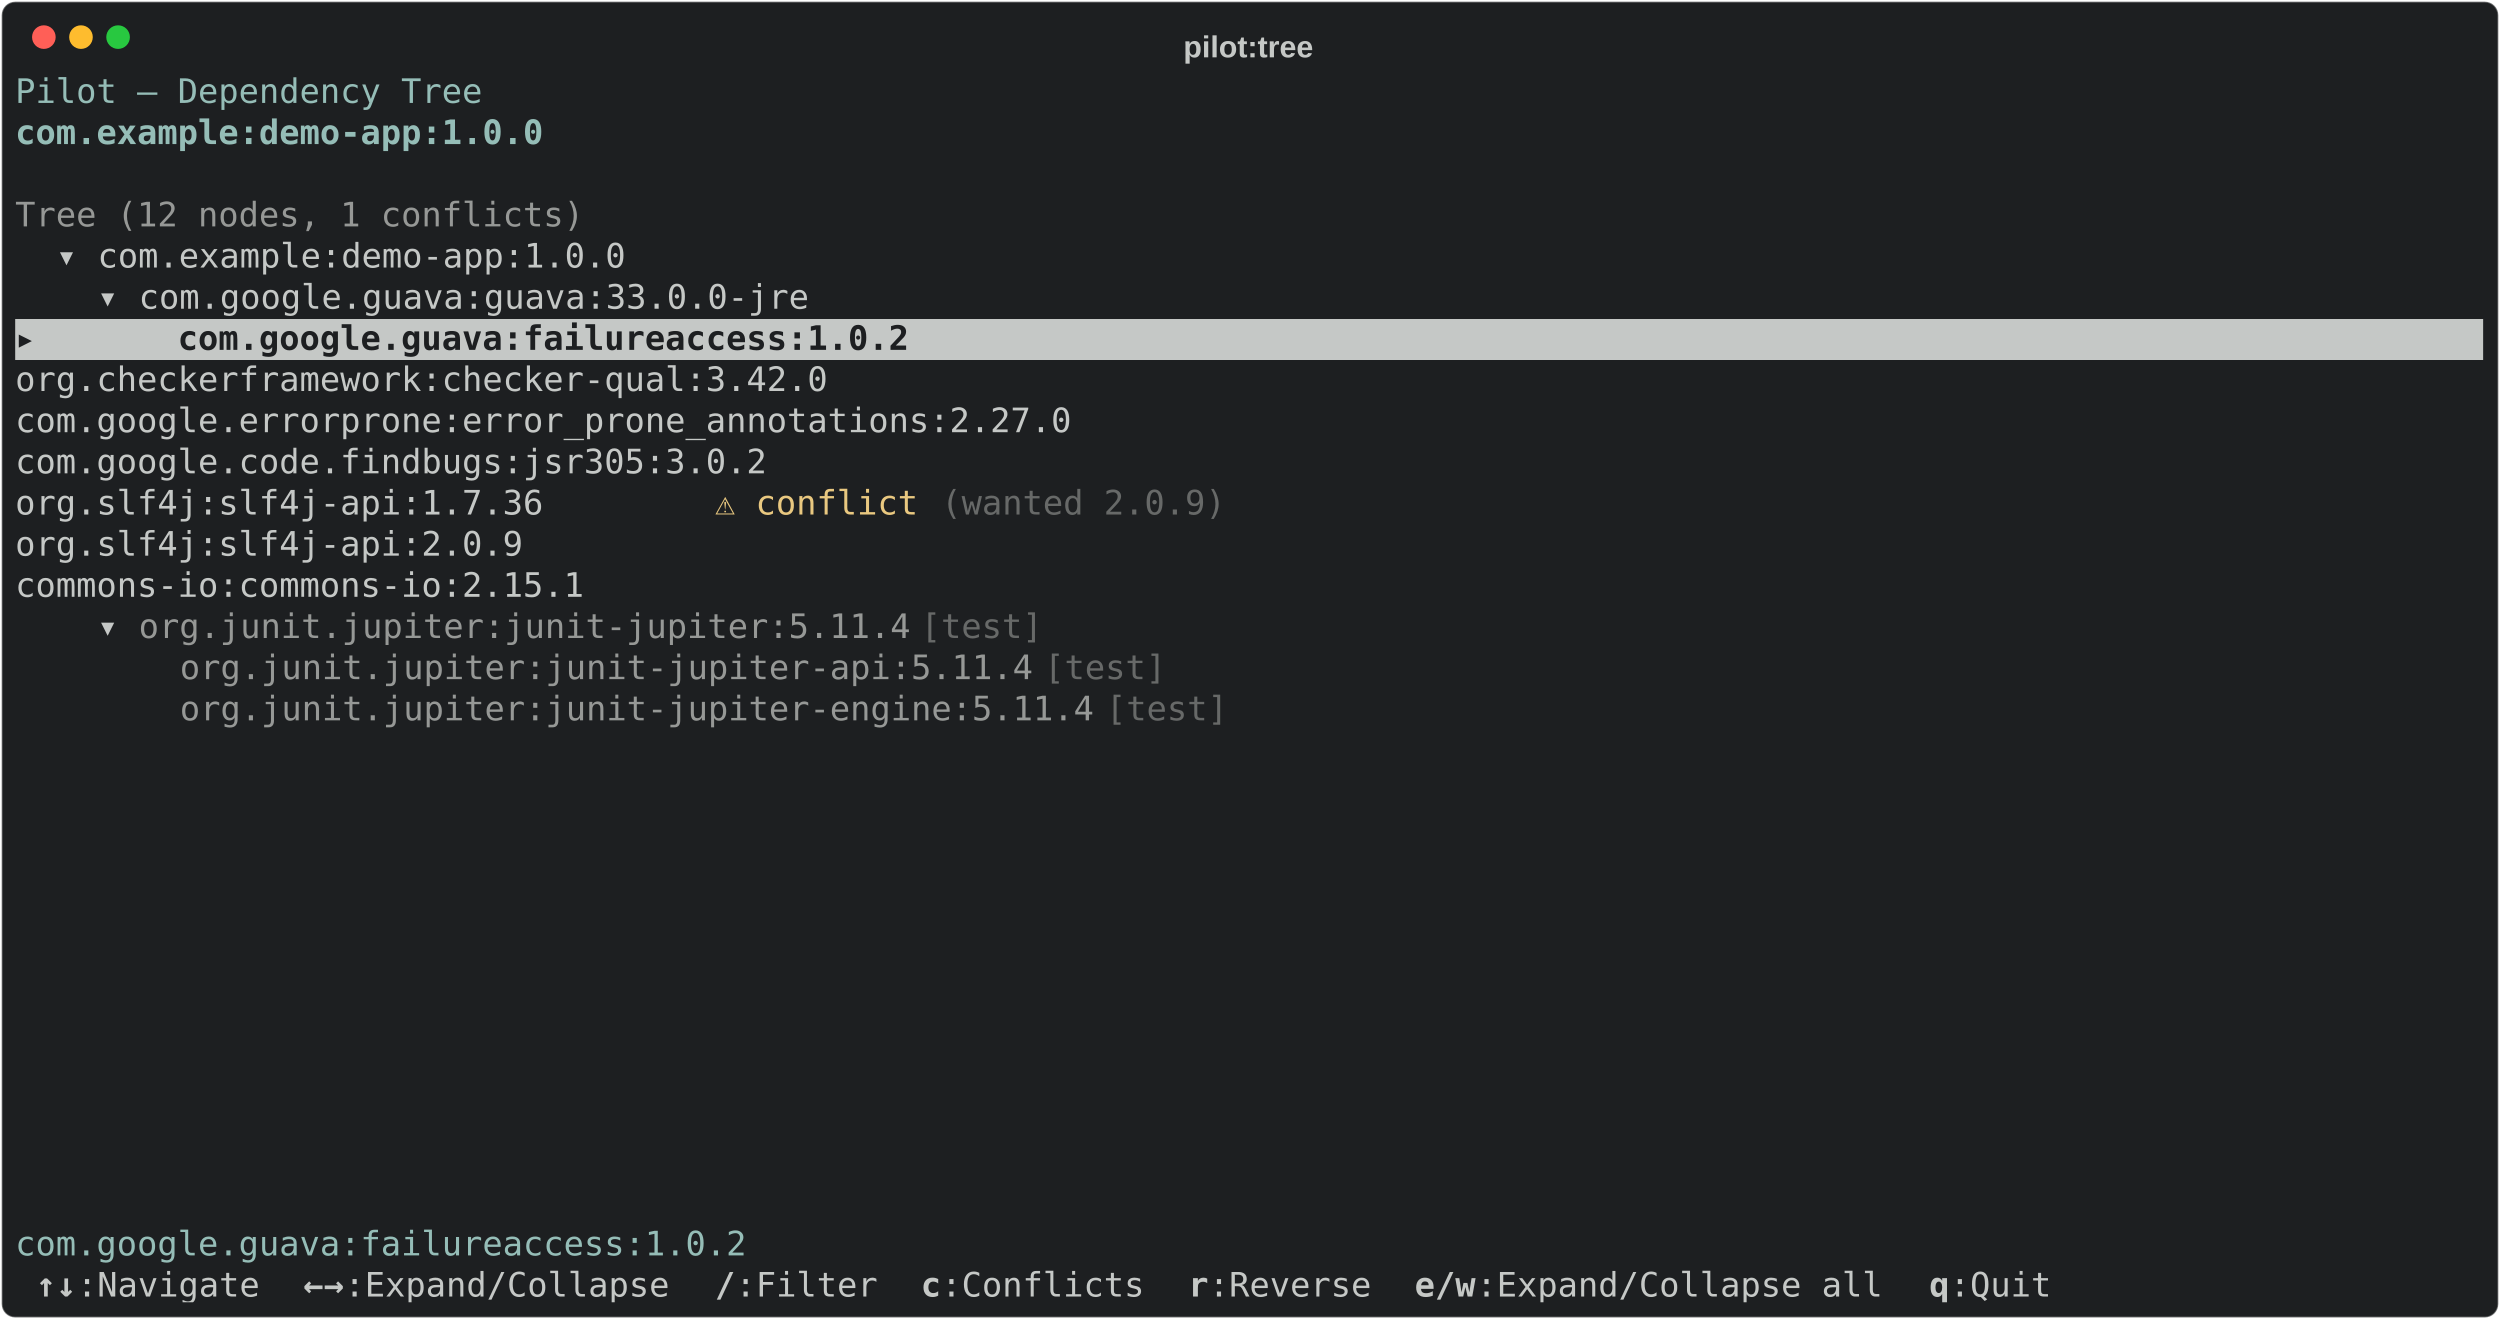
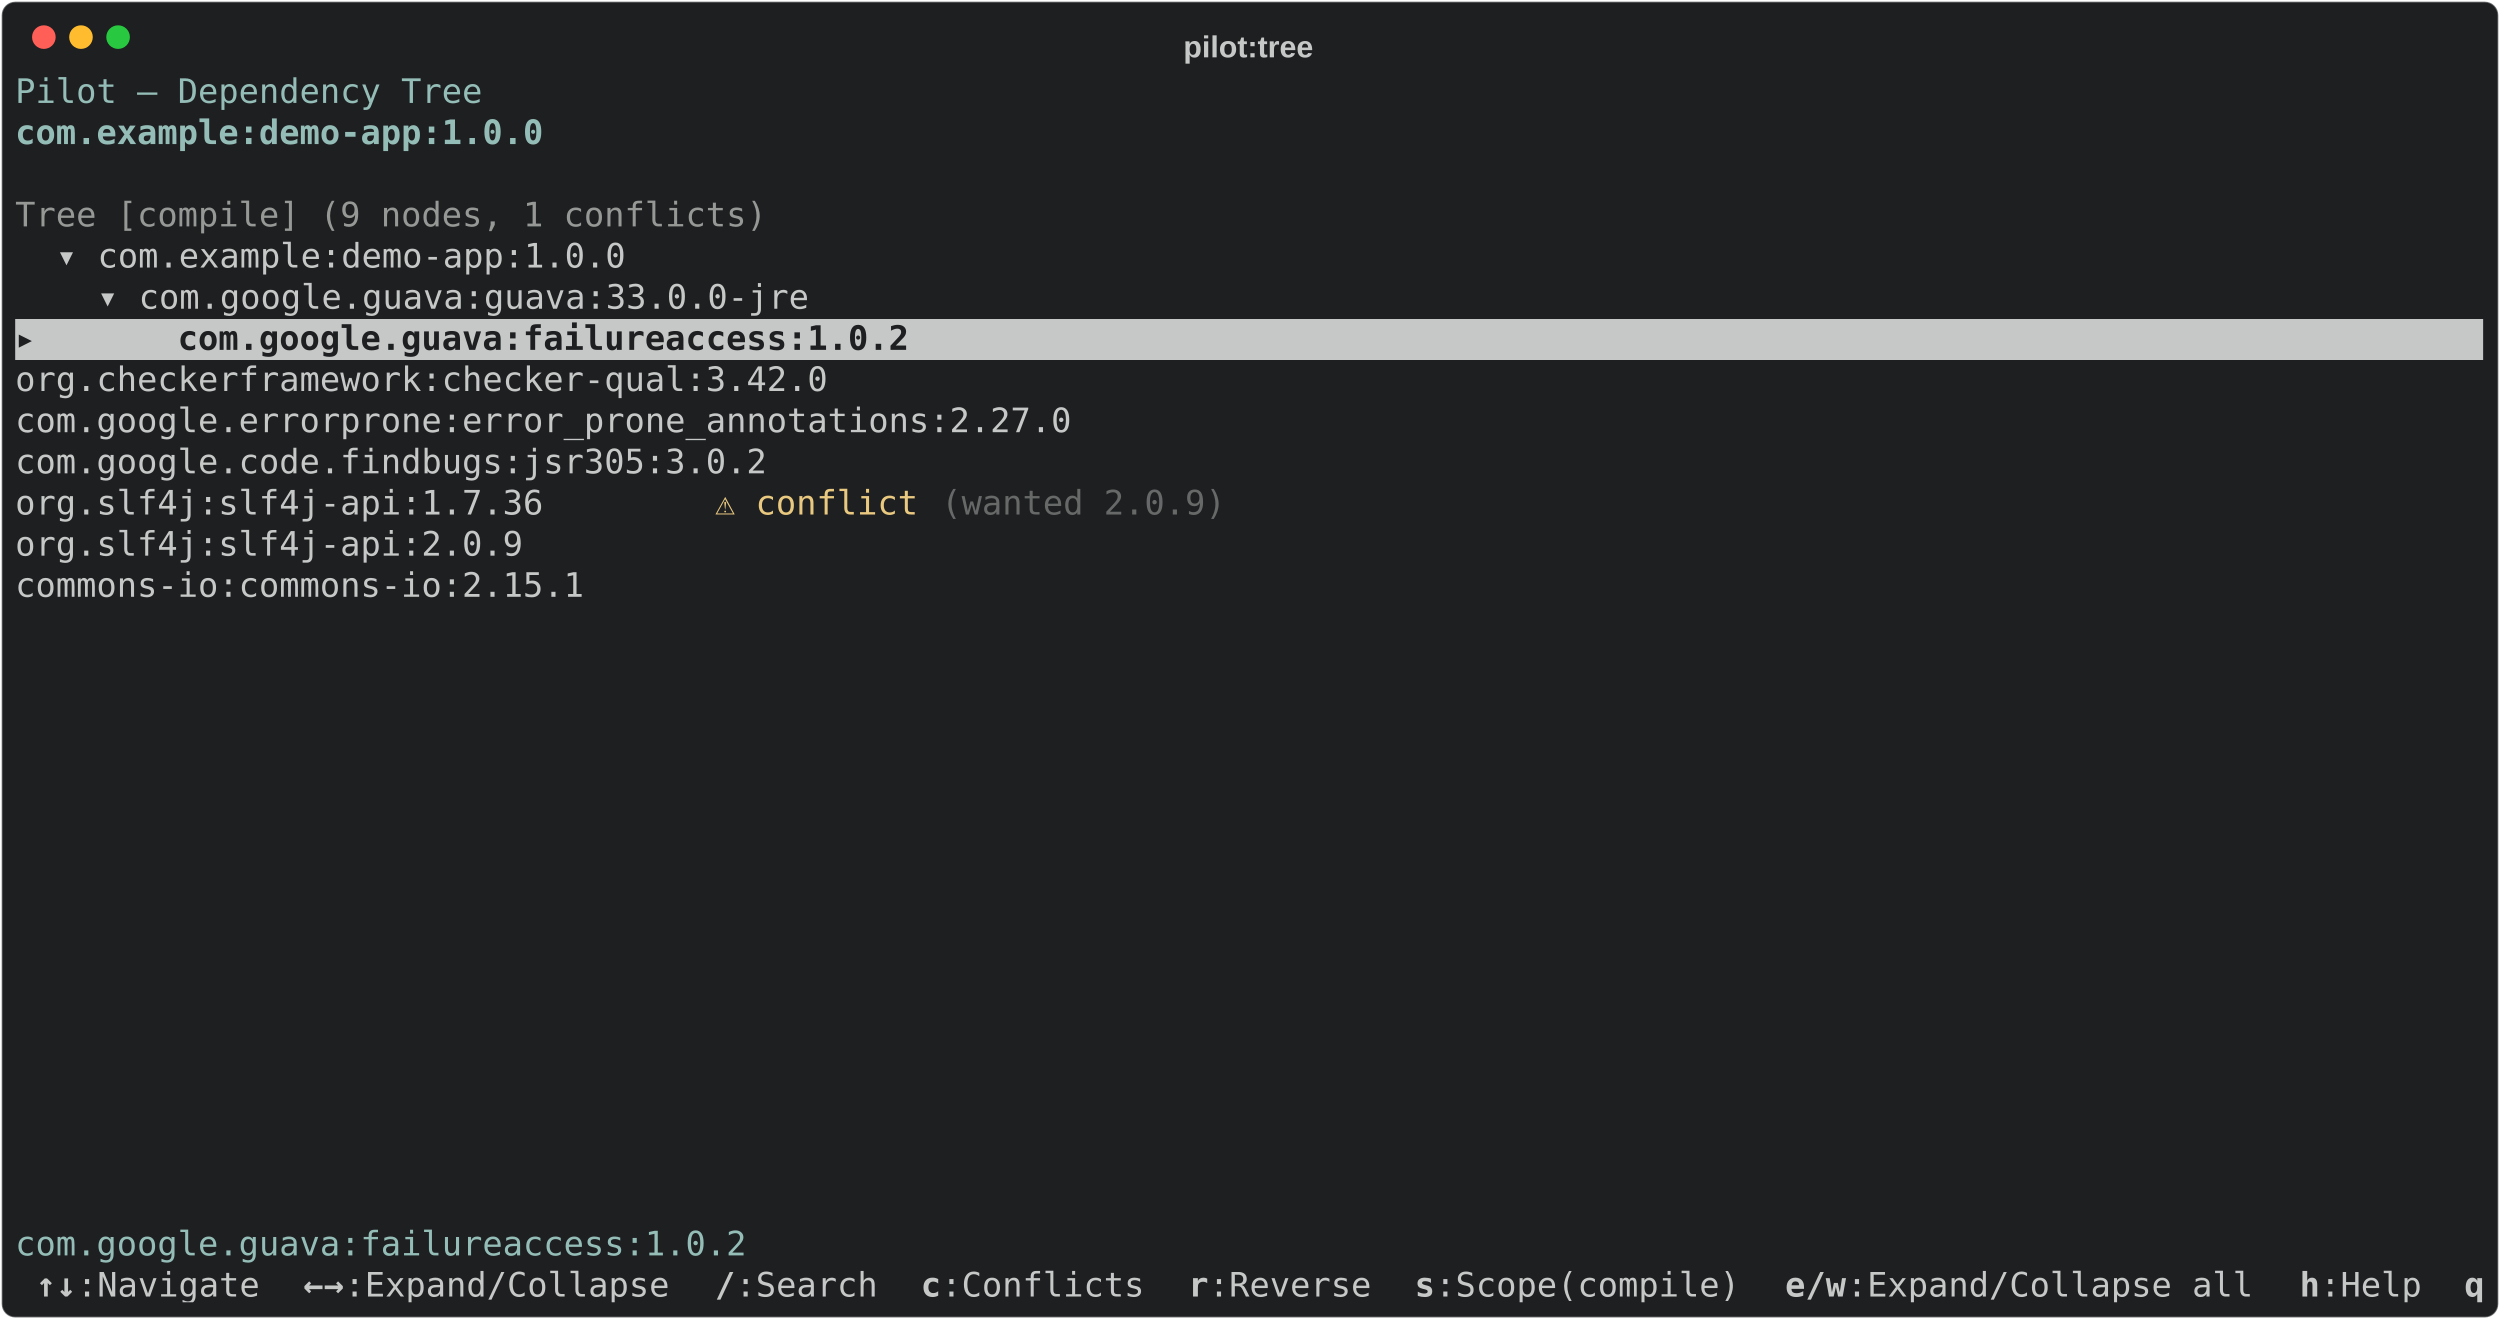
<svg xmlns="http://www.w3.org/2000/svg" class="rich-terminal" viewBox="0 0 1482 782">
-   <style>    @font-face {        font-family: "Fira Code";        src: local("FiraCode-Regular"),                url("https://cdnjs.cloudflare.com/ajax/libs/firacode/6.2.0/woff2/FiraCode-Regular.woff2") format("woff2"),                url("https://cdnjs.cloudflare.com/ajax/libs/firacode/6.2.0/woff/FiraCode-Regular.woff") format("woff");        font-style: normal;        font-weight: 400;    }    @font-face {        font-family: "Fira Code";        src: local("FiraCode-Bold"),                url("https://cdnjs.cloudflare.com/ajax/libs/firacode/6.2.0/woff2/FiraCode-Bold.woff2") format("woff2"),                url("https://cdnjs.cloudflare.com/ajax/libs/firacode/6.2.0/woff/FiraCode-Bold.woff") format("woff");        font-style: bold;        font-weight: 700;    }    .terminal-606216192-matrix {        font-family: Fira Code, monospace;        font-size: 20px;        line-height: 24.4px;        font-variant-east-asian: full-width;    }    .terminal-606216192-title {        font-size: 18px;        font-weight: bold;        font-family: arial;    }    .terminal-606216192-r1 { fill: #95bdb7 }.terminal-606216192-r2 { fill: #c5c8c6 }.terminal-606216192-r3 { fill: #95bdb7;font-weight: bold }.terminal-606216192-r4 { fill: #969896 }.terminal-606216192-r5 { fill: #c5c8c6;font-weight: bold }.terminal-606216192-r6 { fill: #1d1f21;font-weight: bold }.terminal-606216192-r7 { fill: #e9c880 }.terminal-606216192-r8 { fill: #676968 }    </style>
+   <style>    @font-face {        font-family: "Fira Code";        src: local("FiraCode-Regular"),                url("https://cdnjs.cloudflare.com/ajax/libs/firacode/6.2.0/woff2/FiraCode-Regular.woff2") format("woff2"),                url("https://cdnjs.cloudflare.com/ajax/libs/firacode/6.2.0/woff/FiraCode-Regular.woff") format("woff");        font-style: normal;        font-weight: 400;    }    @font-face {        font-family: "Fira Code";        src: local("FiraCode-Bold"),                url("https://cdnjs.cloudflare.com/ajax/libs/firacode/6.2.0/woff2/FiraCode-Bold.woff2") format("woff2"),                url("https://cdnjs.cloudflare.com/ajax/libs/firacode/6.2.0/woff/FiraCode-Bold.woff") format("woff");        font-style: bold;        font-weight: 700;    }    .terminal-1209090432-matrix {        font-family: Fira Code, monospace;        font-size: 20px;        line-height: 24.4px;        font-variant-east-asian: full-width;    }    .terminal-1209090432-title {        font-size: 18px;        font-weight: bold;        font-family: arial;    }    .terminal-1209090432-r1 { fill: #95bdb7 }.terminal-1209090432-r2 { fill: #c5c8c6 }.terminal-1209090432-r3 { fill: #95bdb7;font-weight: bold }.terminal-1209090432-r4 { fill: #969896 }.terminal-1209090432-r5 { fill: #c5c8c6;font-weight: bold }.terminal-1209090432-r6 { fill: #1d1f21;font-weight: bold }.terminal-1209090432-r7 { fill: #e9c880 }.terminal-1209090432-r8 { fill: #676968 }    </style>
  <defs>
-     <clipPath id="terminal-606216192-clip-terminal">
+     <clipPath id="terminal-1209090432-clip-terminal">
      <rect x="0" y="0" width="1463" height="731" />
    </clipPath>
-     <clipPath id="terminal-606216192-line-0">
+     <clipPath id="terminal-1209090432-line-0">
      <rect x="0" y="1.5" width="1464" height="24.65" />
    </clipPath>
-     <clipPath id="terminal-606216192-line-1">
+     <clipPath id="terminal-1209090432-line-1">
      <rect x="0" y="25.9" width="1464" height="24.65" />
    </clipPath>
-     <clipPath id="terminal-606216192-line-2">
+     <clipPath id="terminal-1209090432-line-2">
      <rect x="0" y="50.3" width="1464" height="24.65" />
    </clipPath>
-     <clipPath id="terminal-606216192-line-3">
+     <clipPath id="terminal-1209090432-line-3">
      <rect x="0" y="74.7" width="1464" height="24.65" />
    </clipPath>
-     <clipPath id="terminal-606216192-line-4">
+     <clipPath id="terminal-1209090432-line-4">
      <rect x="0" y="99.1" width="1464" height="24.65" />
    </clipPath>
-     <clipPath id="terminal-606216192-line-5">
+     <clipPath id="terminal-1209090432-line-5">
      <rect x="0" y="123.5" width="1464" height="24.65" />
    </clipPath>
-     <clipPath id="terminal-606216192-line-6">
+     <clipPath id="terminal-1209090432-line-6">
      <rect x="0" y="147.9" width="1464" height="24.65" />
    </clipPath>
-     <clipPath id="terminal-606216192-line-7">
+     <clipPath id="terminal-1209090432-line-7">
      <rect x="0" y="172.3" width="1464" height="24.65" />
    </clipPath>
-     <clipPath id="terminal-606216192-line-8">
+     <clipPath id="terminal-1209090432-line-8">
      <rect x="0" y="196.7" width="1464" height="24.65" />
    </clipPath>
-     <clipPath id="terminal-606216192-line-9">
+     <clipPath id="terminal-1209090432-line-9">
      <rect x="0" y="221.1" width="1464" height="24.65" />
    </clipPath>
-     <clipPath id="terminal-606216192-line-10">
+     <clipPath id="terminal-1209090432-line-10">
      <rect x="0" y="245.5" width="1464" height="24.65" />
    </clipPath>
-     <clipPath id="terminal-606216192-line-11">
+     <clipPath id="terminal-1209090432-line-11">
      <rect x="0" y="269.9" width="1464" height="24.65" />
    </clipPath>
-     <clipPath id="terminal-606216192-line-12">
+     <clipPath id="terminal-1209090432-line-12">
      <rect x="0" y="294.3" width="1464" height="24.65" />
    </clipPath>
-     <clipPath id="terminal-606216192-line-13">
+     <clipPath id="terminal-1209090432-line-13">
      <rect x="0" y="318.7" width="1464" height="24.65" />
    </clipPath>
-     <clipPath id="terminal-606216192-line-14">
+     <clipPath id="terminal-1209090432-line-14">
      <rect x="0" y="343.1" width="1464" height="24.65" />
    </clipPath>
-     <clipPath id="terminal-606216192-line-15">
+     <clipPath id="terminal-1209090432-line-15">
      <rect x="0" y="367.5" width="1464" height="24.65" />
    </clipPath>
-     <clipPath id="terminal-606216192-line-16">
+     <clipPath id="terminal-1209090432-line-16">
      <rect x="0" y="391.9" width="1464" height="24.65" />
    </clipPath>
-     <clipPath id="terminal-606216192-line-17">
+     <clipPath id="terminal-1209090432-line-17">
      <rect x="0" y="416.3" width="1464" height="24.65" />
    </clipPath>
-     <clipPath id="terminal-606216192-line-18">
+     <clipPath id="terminal-1209090432-line-18">
      <rect x="0" y="440.7" width="1464" height="24.65" />
    </clipPath>
-     <clipPath id="terminal-606216192-line-19">
+     <clipPath id="terminal-1209090432-line-19">
      <rect x="0" y="465.1" width="1464" height="24.65" />
    </clipPath>
-     <clipPath id="terminal-606216192-line-20">
+     <clipPath id="terminal-1209090432-line-20">
      <rect x="0" y="489.5" width="1464" height="24.65" />
    </clipPath>
-     <clipPath id="terminal-606216192-line-21">
+     <clipPath id="terminal-1209090432-line-21">
      <rect x="0" y="513.9" width="1464" height="24.65" />
    </clipPath>
-     <clipPath id="terminal-606216192-line-22">
+     <clipPath id="terminal-1209090432-line-22">
      <rect x="0" y="538.3" width="1464" height="24.65" />
    </clipPath>
-     <clipPath id="terminal-606216192-line-23">
+     <clipPath id="terminal-1209090432-line-23">
      <rect x="0" y="562.7" width="1464" height="24.65" />
    </clipPath>
-     <clipPath id="terminal-606216192-line-24">
+     <clipPath id="terminal-1209090432-line-24">
      <rect x="0" y="587.1" width="1464" height="24.65" />
    </clipPath>
-     <clipPath id="terminal-606216192-line-25">
+     <clipPath id="terminal-1209090432-line-25">
      <rect x="0" y="611.5" width="1464" height="24.65" />
    </clipPath>
-     <clipPath id="terminal-606216192-line-26">
+     <clipPath id="terminal-1209090432-line-26">
      <rect x="0" y="635.9" width="1464" height="24.65" />
    </clipPath>
-     <clipPath id="terminal-606216192-line-27">
+     <clipPath id="terminal-1209090432-line-27">
      <rect x="0" y="660.3" width="1464" height="24.65" />
    </clipPath>
-     <clipPath id="terminal-606216192-line-28">
+     <clipPath id="terminal-1209090432-line-28">
      <rect x="0" y="684.7" width="1464" height="24.65" />
    </clipPath>
-     <clipPath id="terminal-606216192-line-29">
+     <clipPath id="terminal-1209090432-line-29">
      <rect x="0" y="709.1" width="1464" height="24.65" />
    </clipPath>
  </defs>
  <rect fill="#1d1f21" stroke="rgba(255,255,255,0.35)" stroke-width="1" x="1" y="1" width="1480" height="780" rx="8" />
-   <text class="terminal-606216192-title" fill="#c5c8c6" text-anchor="middle" x="740" y="34">pilot:tree</text>
+   <text class="terminal-1209090432-title" fill="#c5c8c6" text-anchor="middle" x="740" y="34">pilot:tree</text>
  <g transform="translate(26,22)">
    <circle cx="0" cy="0" r="7" fill="#ff5f57" />
    <circle cx="22" cy="0" r="7" fill="#febc2e" />
    <circle cx="44" cy="0" r="7" fill="#28c840" />
  </g>
-   <g transform="translate(9, 41)" clip-path="url(#terminal-606216192-clip-terminal)">
+   <g transform="translate(9, 41)" clip-path="url(#terminal-1209090432-clip-terminal)">
    <rect fill="#c5c8c6" x="0" y="147.9" width="1464" height="24.65" shape-rendering="crispEdges" />
-     <g class="terminal-606216192-matrix">
-       <text class="terminal-606216192-r1" x="0" y="20" textLength="305" clip-path="url(#terminal-606216192-line-0)"> Pilot — Dependency Tree </text>
-       <text class="terminal-606216192-r3" x="0" y="44.4" textLength="329.4" clip-path="url(#terminal-606216192-line-1)"> com.example:demo-app:1.0.0</text>
-       <text class="terminal-606216192-r4" x="0" y="93.2" textLength="366" clip-path="url(#terminal-606216192-line-3)"> Tree (12 nodes, 1 conflicts) </text>
-       <text class="terminal-606216192-r5" x="24.4" y="117.6" textLength="24.4" clip-path="url(#terminal-606216192-line-4)">▾ </text>
-       <text class="terminal-606216192-r2" x="48.8" y="117.6" textLength="1415.2" clip-path="url(#terminal-606216192-line-4)">com.example:demo-app:1.0.0                                                                                          </text>
-       <text class="terminal-606216192-r5" x="48.8" y="142" textLength="24.4" clip-path="url(#terminal-606216192-line-5)">▾ </text>
-       <text class="terminal-606216192-r2" x="73.2" y="142" textLength="1390.8" clip-path="url(#terminal-606216192-line-5)">com.google.guava:guava:33.0.0-jre                                                                                 </text>
-       <text class="terminal-606216192-r6" x="0" y="166.4" textLength="1464" clip-path="url(#terminal-606216192-line-6)">▸       com.google.guava:failureaccess:1.0.2                                                                            </text>
-       <text class="terminal-606216192-r2" x="0" y="190.8" textLength="1464" clip-path="url(#terminal-606216192-line-7)">        org.checkerframework:checker-qual:3.42.0                                                                        </text>
-       <text class="terminal-606216192-r2" x="0" y="215.2" textLength="1464" clip-path="url(#terminal-606216192-line-8)">        com.google.errorprone:error_prone_annotations:2.27.0                                                            </text>
-       <text class="terminal-606216192-r2" x="0" y="239.6" textLength="1464" clip-path="url(#terminal-606216192-line-9)">        com.google.code.findbugs:jsr305:3.0.2                                                                           </text>
-       <text class="terminal-606216192-r2" x="0" y="264" textLength="414.8" clip-path="url(#terminal-606216192-line-10)">        org.slf4j:slf4j-api:1.7.36</text>
-       <text class="terminal-606216192-r7" x="414.8" y="264" textLength="134.2" clip-path="url(#terminal-606216192-line-10)"> ⚠ conflict</text>
-       <text class="terminal-606216192-r8" x="549" y="264" textLength="183" clip-path="url(#terminal-606216192-line-10)"> (wanted 2.0.9)</text>
-       <text class="terminal-606216192-r2" x="0" y="288.4" textLength="1464" clip-path="url(#terminal-606216192-line-11)">      org.slf4j:slf4j-api:2.0.9                                                                                         </text>
-       <text class="terminal-606216192-r2" x="0" y="312.8" textLength="1464" clip-path="url(#terminal-606216192-line-12)">      commons-io:commons-io:2.15.1                                                                                      </text>
-       <text class="terminal-606216192-r5" x="48.8" y="337.2" textLength="24.4" clip-path="url(#terminal-606216192-line-13)">▾ </text>
-       <text class="terminal-606216192-r4" x="73.2" y="337.2" textLength="463.6" clip-path="url(#terminal-606216192-line-13)">org.junit.jupiter:junit-jupiter:5.11.4</text>
-       <text class="terminal-606216192-r8" x="536.8" y="337.2" textLength="85.4" clip-path="url(#terminal-606216192-line-13)"> [test]</text>
-       <text class="terminal-606216192-r4" x="97.6" y="361.6" textLength="512.4" clip-path="url(#terminal-606216192-line-14)">org.junit.jupiter:junit-jupiter-api:5.11.4</text>
-       <text class="terminal-606216192-r8" x="610" y="361.6" textLength="85.4" clip-path="url(#terminal-606216192-line-14)"> [test]</text>
-       <text class="terminal-606216192-r4" x="97.6" y="386" textLength="549" clip-path="url(#terminal-606216192-line-15)">org.junit.jupiter:junit-jupiter-engine:5.11.4</text>
-       <text class="terminal-606216192-r8" x="646.6" y="386" textLength="85.4" clip-path="url(#terminal-606216192-line-15)"> [test]</text>
-       <text class="terminal-606216192-r1" x="0" y="703.2" textLength="451.4" clip-path="url(#terminal-606216192-line-28)"> com.google.guava:failureaccess:1.0.2</text>
-       <text class="terminal-606216192-r5" x="12.2" y="727.6" textLength="24.4" clip-path="url(#terminal-606216192-line-29)">↑↓</text>
-       <text class="terminal-606216192-r2" x="36.6" y="727.6" textLength="134.2" clip-path="url(#terminal-606216192-line-29)">:Navigate  </text>
-       <text class="terminal-606216192-r5" x="170.8" y="727.6" textLength="24.4" clip-path="url(#terminal-606216192-line-29)">←→</text>
-       <text class="terminal-606216192-r2" x="195.2" y="727.6" textLength="219.6" clip-path="url(#terminal-606216192-line-29)">:Expand/Collapse  </text>
-       <text class="terminal-606216192-r5" x="414.8" y="727.6" textLength="12.2" clip-path="url(#terminal-606216192-line-29)">/</text>
-       <text class="terminal-606216192-r2" x="427" y="727.6" textLength="109.8" clip-path="url(#terminal-606216192-line-29)">:Filter  </text>
-       <text class="terminal-606216192-r5" x="536.8" y="727.6" textLength="12.2" clip-path="url(#terminal-606216192-line-29)">c</text>
-       <text class="terminal-606216192-r2" x="549" y="727.6" textLength="146.4" clip-path="url(#terminal-606216192-line-29)">:Conflicts  </text>
-       <text class="terminal-606216192-r5" x="695.4" y="727.6" textLength="12.2" clip-path="url(#terminal-606216192-line-29)">r</text>
-       <text class="terminal-606216192-r2" x="707.6" y="727.6" textLength="122" clip-path="url(#terminal-606216192-line-29)">:Reverse  </text>
-       <text class="terminal-606216192-r5" x="829.6" y="727.6" textLength="36.6" clip-path="url(#terminal-606216192-line-29)">e/w</text>
-       <text class="terminal-606216192-r2" x="866.2" y="727.6" textLength="268.4" clip-path="url(#terminal-606216192-line-29)">:Expand/Collapse all  </text>
-       <text class="terminal-606216192-r5" x="1134.6" y="727.6" textLength="12.2" clip-path="url(#terminal-606216192-line-29)">q</text>
-       <text class="terminal-606216192-r2" x="1146.8" y="727.6" textLength="317.2" clip-path="url(#terminal-606216192-line-29)">:Quit                     </text>
+     <g class="terminal-1209090432-matrix">
+       <text class="terminal-1209090432-r1" x="0" y="20" textLength="305" clip-path="url(#terminal-1209090432-line-0)"> Pilot — Dependency Tree </text>
+       <text class="terminal-1209090432-r3" x="0" y="44.4" textLength="329.4" clip-path="url(#terminal-1209090432-line-1)"> com.example:demo-app:1.0.0</text>
+       <text class="terminal-1209090432-r4" x="0" y="93.2" textLength="475.8" clip-path="url(#terminal-1209090432-line-3)"> Tree [compile] (9 nodes, 1 conflicts) </text>
+       <text class="terminal-1209090432-r5" x="24.4" y="117.6" textLength="24.4" clip-path="url(#terminal-1209090432-line-4)">▾ </text>
+       <text class="terminal-1209090432-r2" x="48.8" y="117.6" textLength="1415.2" clip-path="url(#terminal-1209090432-line-4)">com.example:demo-app:1.0.0                                                                                          </text>
+       <text class="terminal-1209090432-r5" x="48.8" y="142" textLength="24.4" clip-path="url(#terminal-1209090432-line-5)">▾ </text>
+       <text class="terminal-1209090432-r2" x="73.2" y="142" textLength="1390.8" clip-path="url(#terminal-1209090432-line-5)">com.google.guava:guava:33.0.0-jre                                                                                 </text>
+       <text class="terminal-1209090432-r6" x="0" y="166.4" textLength="1464" clip-path="url(#terminal-1209090432-line-6)">▸       com.google.guava:failureaccess:1.0.2                                                                            </text>
+       <text class="terminal-1209090432-r2" x="0" y="190.8" textLength="1464" clip-path="url(#terminal-1209090432-line-7)">        org.checkerframework:checker-qual:3.42.0                                                                        </text>
+       <text class="terminal-1209090432-r2" x="0" y="215.2" textLength="1464" clip-path="url(#terminal-1209090432-line-8)">        com.google.errorprone:error_prone_annotations:2.27.0                                                            </text>
+       <text class="terminal-1209090432-r2" x="0" y="239.6" textLength="1464" clip-path="url(#terminal-1209090432-line-9)">        com.google.code.findbugs:jsr305:3.0.2                                                                           </text>
+       <text class="terminal-1209090432-r2" x="0" y="264" textLength="414.8" clip-path="url(#terminal-1209090432-line-10)">        org.slf4j:slf4j-api:1.7.36</text>
+       <text class="terminal-1209090432-r7" x="414.8" y="264" textLength="134.2" clip-path="url(#terminal-1209090432-line-10)"> ⚠ conflict</text>
+       <text class="terminal-1209090432-r8" x="549" y="264" textLength="183" clip-path="url(#terminal-1209090432-line-10)"> (wanted 2.0.9)</text>
+       <text class="terminal-1209090432-r2" x="0" y="288.4" textLength="1464" clip-path="url(#terminal-1209090432-line-11)">      org.slf4j:slf4j-api:2.0.9                                                                                         </text>
+       <text class="terminal-1209090432-r2" x="0" y="312.8" textLength="1464" clip-path="url(#terminal-1209090432-line-12)">      commons-io:commons-io:2.15.1                                                                                      </text>
+       <text class="terminal-1209090432-r1" x="0" y="703.2" textLength="451.4" clip-path="url(#terminal-1209090432-line-28)"> com.google.guava:failureaccess:1.0.2</text>
+       <text class="terminal-1209090432-r5" x="12.2" y="727.6" textLength="24.4" clip-path="url(#terminal-1209090432-line-29)">↑↓</text>
+       <text class="terminal-1209090432-r2" x="36.6" y="727.6" textLength="134.2" clip-path="url(#terminal-1209090432-line-29)">:Navigate  </text>
+       <text class="terminal-1209090432-r5" x="170.8" y="727.6" textLength="24.4" clip-path="url(#terminal-1209090432-line-29)">←→</text>
+       <text class="terminal-1209090432-r2" x="195.2" y="727.6" textLength="219.6" clip-path="url(#terminal-1209090432-line-29)">:Expand/Collapse  </text>
+       <text class="terminal-1209090432-r5" x="414.8" y="727.6" textLength="12.2" clip-path="url(#terminal-1209090432-line-29)">/</text>
+       <text class="terminal-1209090432-r2" x="427" y="727.6" textLength="109.8" clip-path="url(#terminal-1209090432-line-29)">:Search  </text>
+       <text class="terminal-1209090432-r5" x="536.8" y="727.6" textLength="12.2" clip-path="url(#terminal-1209090432-line-29)">c</text>
+       <text class="terminal-1209090432-r2" x="549" y="727.6" textLength="146.4" clip-path="url(#terminal-1209090432-line-29)">:Conflicts  </text>
+       <text class="terminal-1209090432-r5" x="695.4" y="727.6" textLength="12.2" clip-path="url(#terminal-1209090432-line-29)">r</text>
+       <text class="terminal-1209090432-r2" x="707.6" y="727.6" textLength="122" clip-path="url(#terminal-1209090432-line-29)">:Reverse  </text>
+       <text class="terminal-1209090432-r5" x="829.6" y="727.6" textLength="12.2" clip-path="url(#terminal-1209090432-line-29)">s</text>
+       <text class="terminal-1209090432-r2" x="841.8" y="727.6" textLength="207.4" clip-path="url(#terminal-1209090432-line-29)">:Scope(compile)  </text>
+       <text class="terminal-1209090432-r5" x="1049.2" y="727.6" textLength="36.6" clip-path="url(#terminal-1209090432-line-29)">e/w</text>
+       <text class="terminal-1209090432-r2" x="1085.8" y="727.6" textLength="268.4" clip-path="url(#terminal-1209090432-line-29)">:Expand/Collapse all  </text>
+       <text class="terminal-1209090432-r5" x="1354.2" y="727.6" textLength="12.2" clip-path="url(#terminal-1209090432-line-29)">h</text>
+       <text class="terminal-1209090432-r2" x="1366.4" y="727.6" textLength="85.4" clip-path="url(#terminal-1209090432-line-29)">:Help  </text>
+       <text class="terminal-1209090432-r5" x="1451.8" y="727.6" textLength="12.2" clip-path="url(#terminal-1209090432-line-29)">q</text>
    </g>
  </g>
</svg>
